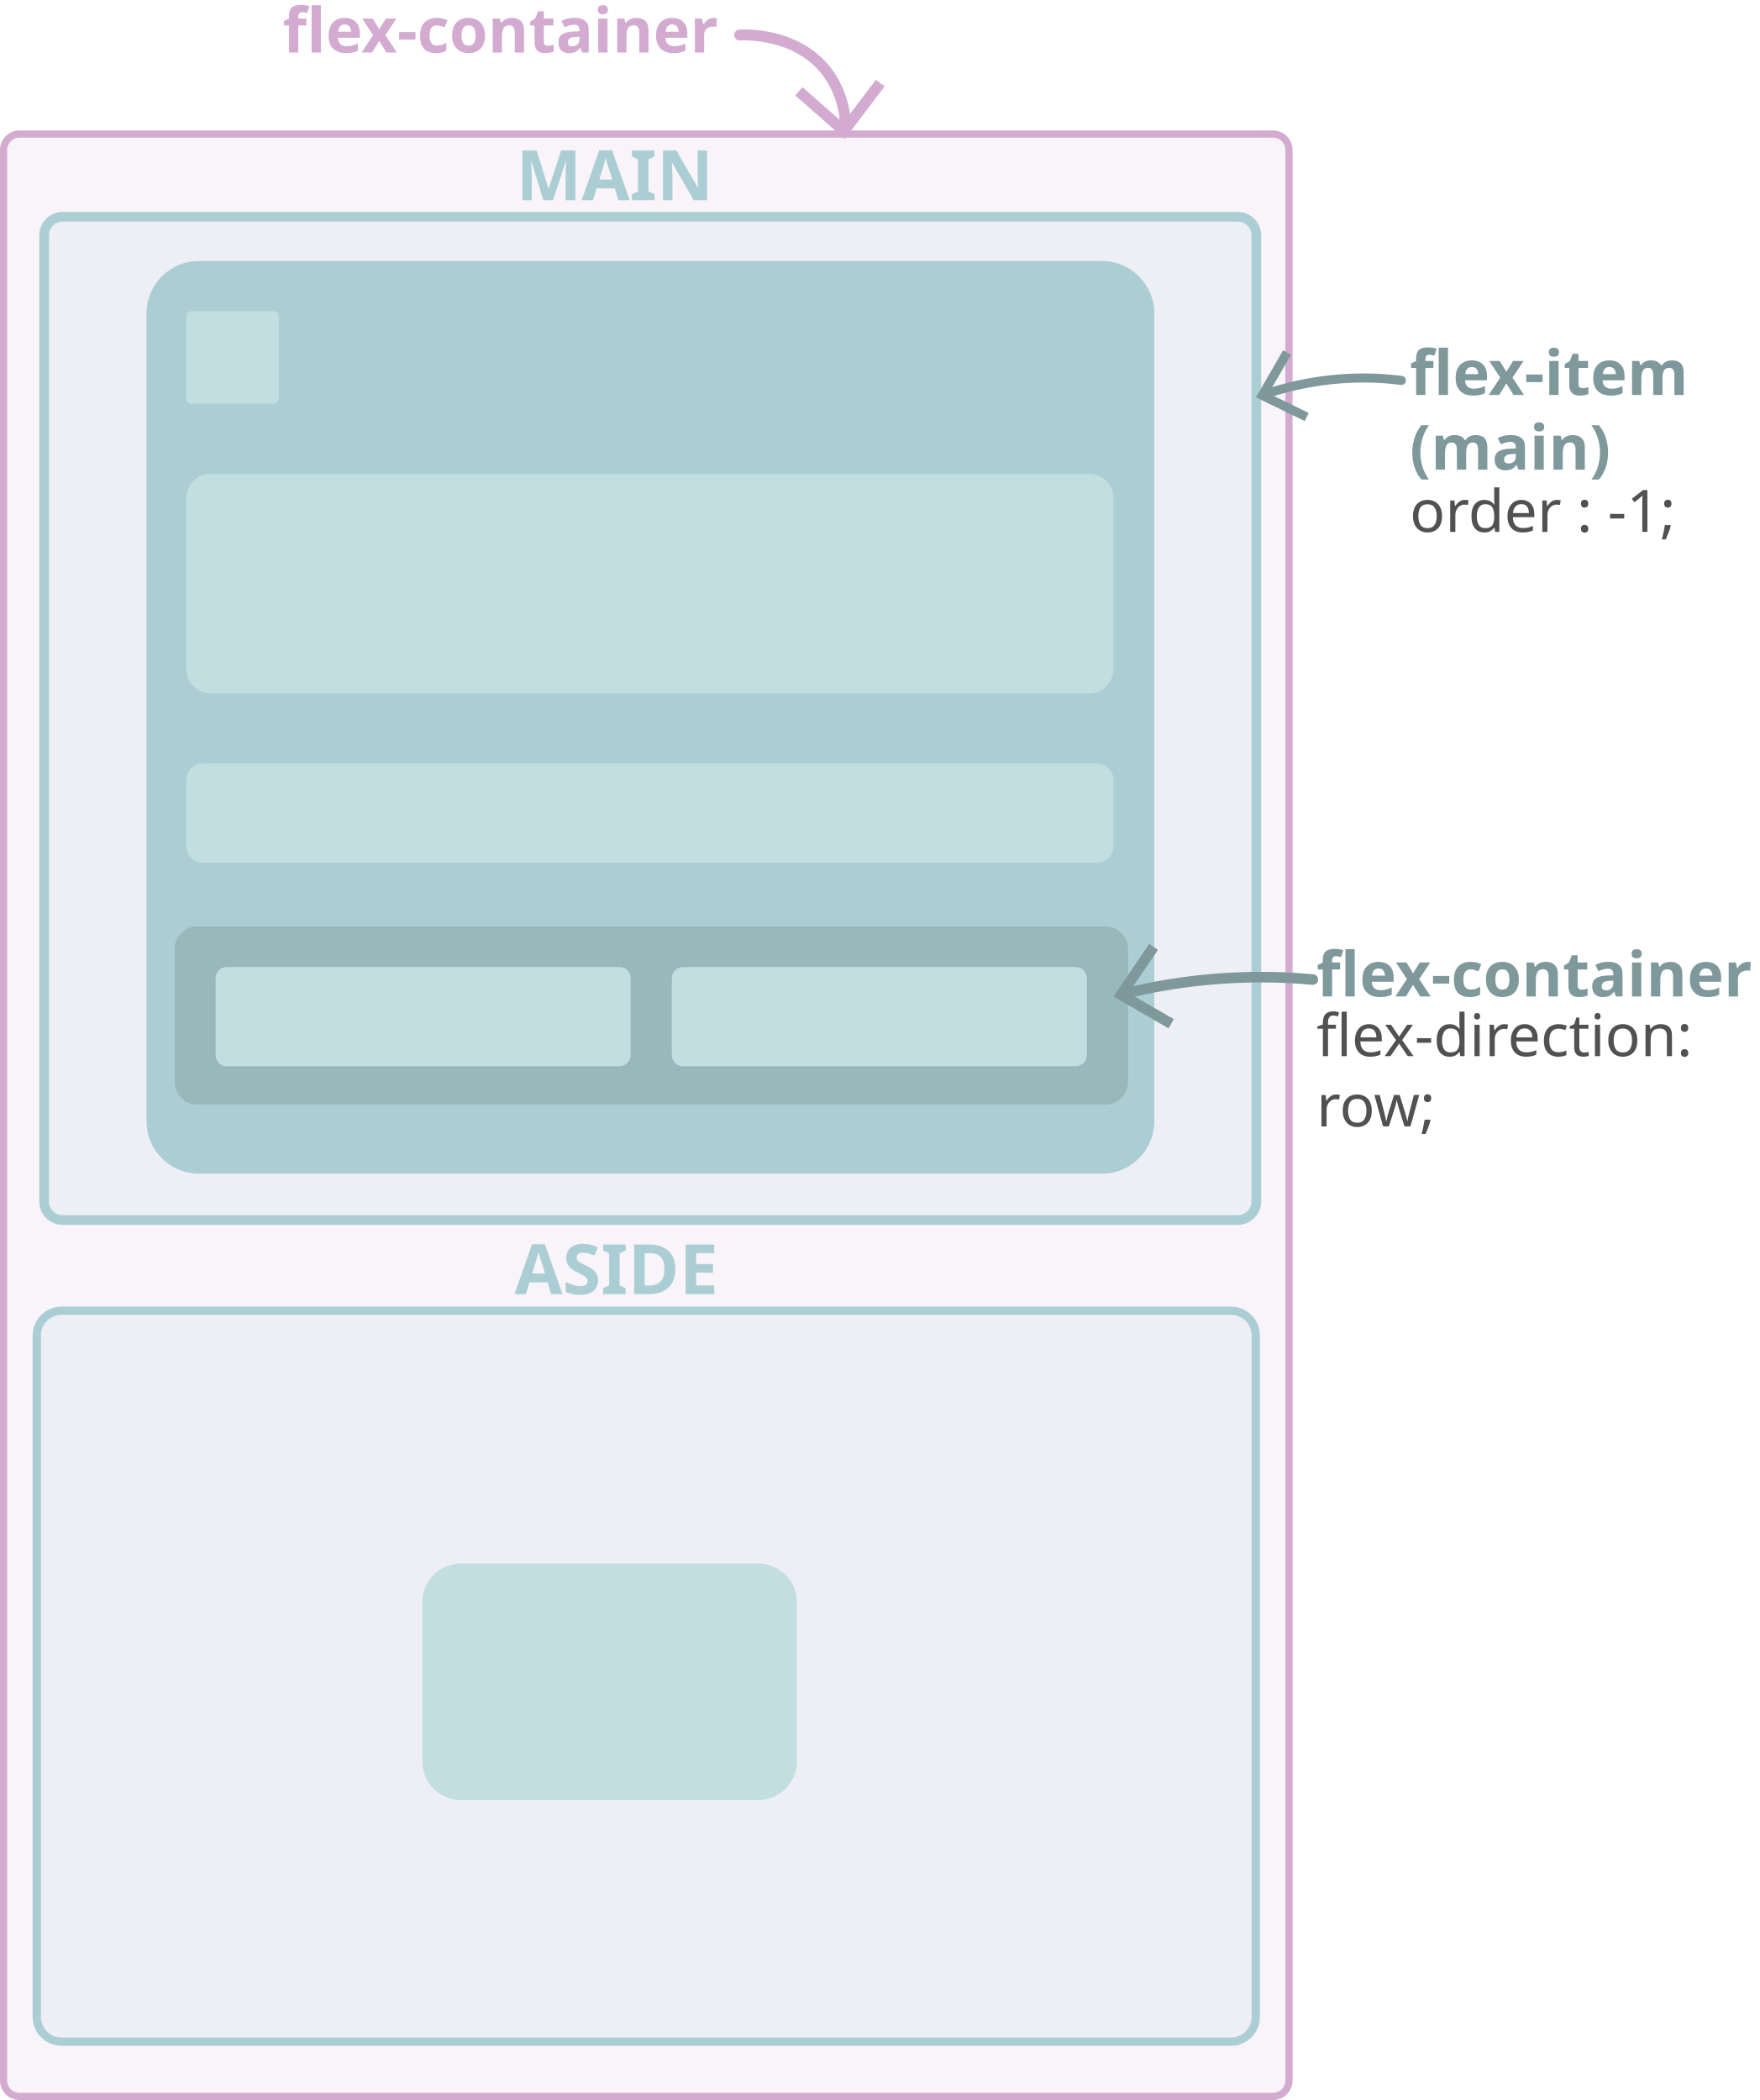
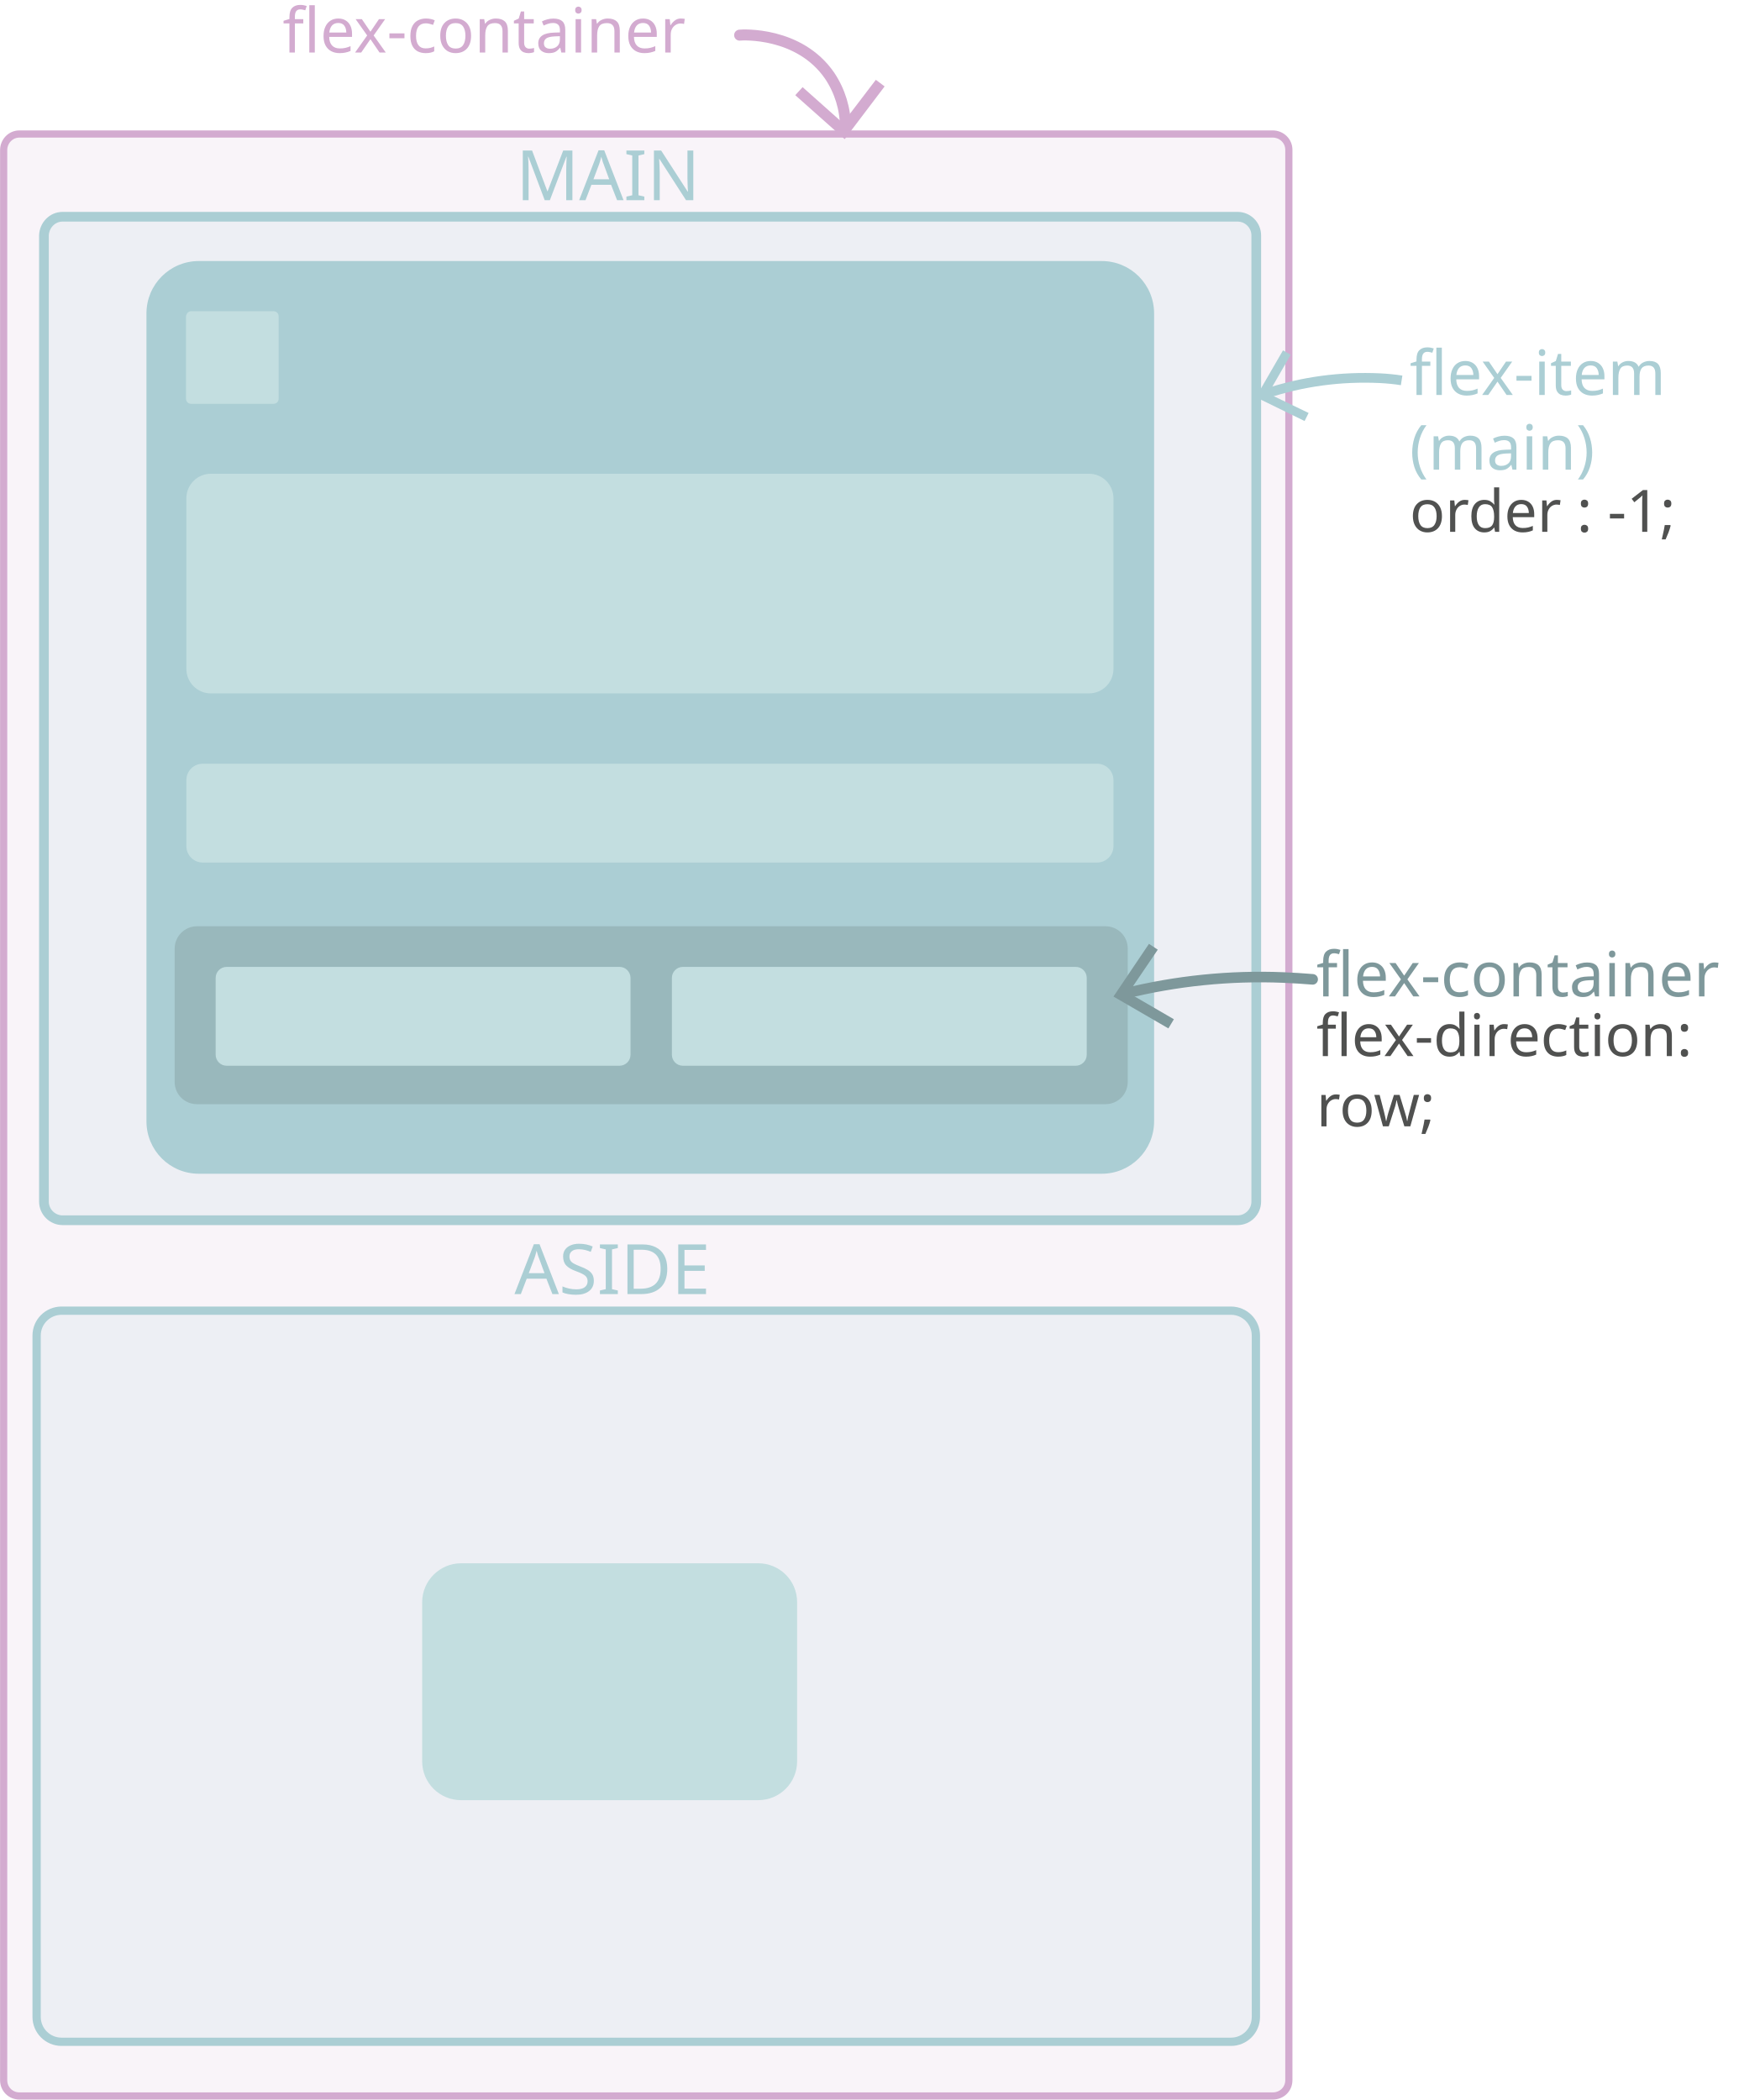
- <svg xmlns="http://www.w3.org/2000/svg" viewBox="0 0 480.58 573.56">
-   <defs>
-     <style>.cls-1,.cls-15,.cls-17{fill:#d3abd0;}.cls-1{opacity:0.13;}.cls-2,.cls-3,.cls-6{fill:#abced4;}.cls-2{opacity:0.15;}.cls-4{fill:#99b8bc;}.cls-10,.cls-12,.cls-13,.cls-16,.cls-5,.cls-7{fill:none;stroke-miterlimit:10;}.cls-13,.cls-5{stroke:#abced4;}.cls-5{stroke-width:2.65px;}.cls-6{font-size:19px;}.cls-15,.cls-6,.cls-9{font-family:Co-ext-Bold, Co Text ;font-weight:700;}.cls-16,.cls-7{stroke:#d3abd0;}.cls-7{stroke-width:1.96px;}.cls-8{font-size:16px;fill:#505150;font-family:Co-Text-Light, Co Text ;font-weight:300;}.cls-15,.cls-9{font-size:17px;}.cls-11,.cls-9{fill:#7e989b;}.cls-10,.cls-12{stroke:#7e989b;}.cls-10,.cls-12,.cls-16{stroke-linecap:round;}.cls-10{stroke-width:2.47px;}.cls-12{stroke-width:2.89px;}.cls-13{stroke-width:2.26px;}.cls-14{fill:#c3dee0;}.cls-16{stroke-width:3px;}</style>
-   </defs>
-   <g id="Layer_2" data-name="Layer 2">
-     <g id="Layer_1-2" data-name="Layer 1">
-       <rect class="cls-1" x="0.98" y="36.61" width="351.03" height="535.97" rx="4.35" />
-       <rect class="cls-2" x="12.05" y="59.2" width="331.04" height="274.02" rx="5.07" />
-       <rect class="cls-2" x="10.04" y="357.99" width="332.91" height="199.64" rx="6.77" />
-       <rect class="cls-3" x="40.02" y="71.29" width="275.21" height="249.26" rx="14.3" />
-       <rect class="cls-4" x="47.7" y="253.02" width="260.37" height="48.66" rx="6.14" />
-       <rect class="cls-5" x="12.05" y="59.2" width="331.04" height="274.02" rx="5.07" />
-       <text class="cls-6" transform="translate(140.51 353.47)">ASIDE</text>
-       <text class="cls-6" transform="translate(140.94 54.68)">MAIN</text>
-       <rect class="cls-7" x="0.98" y="36.61" width="351.03" height="535.97" rx="4.35" />
-       <text class="cls-8" transform="translate(359.52 288.46)">flex-direction:<tspan x="0" y="19.2">row;</tspan>
-       </text>
-       <text class="cls-8" transform="translate(385 145.27)">order : -1; </text>
-       <text class="cls-9" transform="translate(385 107.88)">flex-item<tspan x="0" y="20.4">(main)</tspan>
-       </text>
-       <path class="cls-10" d="M345.5,107.64a84.83,84.83,0,0,1,31.35-4.29q3,.18,5.86.55" />
-       <polygon class="cls-11" points="356.32 115 357.4 112.78 346.44 107.46 352.55 96.92 350.41 95.68 342.98 108.52 356.32 115" />
-       <text class="cls-9" transform="translate(359.52 272.16)">flex-container</text>
-       <path class="cls-12" d="M307.11,271.39A156.68,156.68,0,0,1,350.52,267c2.73.11,5.41.3,8,.54" />
-       <polygon class="cls-11" points="319.11 280.86 320.56 278.35 308.21 271.22 316.23 259.42 313.84 257.8 304.08 272.17 319.11 280.86" />
-       <rect class="cls-13" x="10.04" y="357.99" width="332.91" height="199.64" rx="6.77" />
-       <rect class="cls-14" x="115.34" y="427.04" width="102.28" height="64.61" rx="10.56" />
-       <rect class="cls-14" x="50.86" y="85.01" width="25.24" height="25.24" rx="1.38" />
-       <rect class="cls-14" x="50.86" y="129.39" width="253.21" height="60.03" rx="6.73" />
-       <rect class="cls-14" x="50.86" y="208.55" width="253.21" height="27.08" rx="4.52" />
-       <rect class="cls-14" x="58.87" y="264.13" width="113.35" height="27.08" rx="3.02" />
-       <rect class="cls-14" x="183.47" y="264.13" width="113.35" height="27.08" rx="3.02" />
-       <text class="cls-15" transform="translate(77.19 14.34)">flex-container</text>
-       <path class="cls-16" d="M202,9.57c.74-.06,16.33-1,24.58,11.08a25.53,25.53,0,0,1,4.3,14.06" />
-       <polygon class="cls-17" points="217.17 26.05 219.16 23.8 230.25 33.58 239.2 21.79 241.59 23.61 230.69 37.96 217.17 26.05" />
+ <svg xmlns="http://www.w3.org/2000/svg" version="1.1" id="Layer_1" x="0px" y="0px" viewBox="0 0 480.6 573.6" style="enable-background:new 0 0 480.6 573.6;" xml:space="preserve">
+   <style type="text/css">
+ 	.st0{opacity:0.13;fill:#D3ABD0;enable-background:new    ;}
+ 	.st1{opacity:0.15;fill:#ABCED4;enable-background:new    ;}
+ 	.st2{fill:#ABCED4;}
+ 	.st3{fill:#99B8BC;}
+ 	.st4{fill:none;stroke:#ABCED4;stroke-width:2.65;stroke-miterlimit:10;}
+ 	.st5{font-family:'Co-ext-Bold';}
+ 	.st6{font-size:19px;}
+ 	.st7{fill:none;stroke:#D3ABD0;stroke-width:1.96;stroke-miterlimit:10;}
+ 	.st8{fill:#505150;}
+ 	.st9{font-family:'Co-Text-Light';}
+ 	.st10{font-size:16px;}
+ 	.st11{font-size:17px;}
+ 	.st12{fill:#7E989B;}
+ 	.st13{fill:none;stroke:#7E989B;stroke-width:2.89;stroke-linecap:round;stroke-miterlimit:10;}
+ 	.st14{fill:none;stroke:#ABCED4;stroke-width:2.26;stroke-miterlimit:10;}
+ 	.st15{fill:#C3DEE0;}
+ 	.st16{fill:#D3ABD0;}
+ 	.st17{fill:none;stroke:#D3ABD0;stroke-width:3;stroke-linecap:round;stroke-miterlimit:10;}
+ </style>
+   <g id="Layer_2_1_">
+     <g id="Layer_1-2">
+       <path class="st0" d="M5.3,36.6h342.3c2.4,0,4.4,1.9,4.4,4.3v527.3c0,2.4-1.9,4.3-4.4,4.3H5.3c-2.4,0-4.3-1.9-4.3-4.3V41    C1,38.6,2.9,36.6,5.3,36.6z" />
+       <path class="st1" d="M17.1,59.2H338c2.8,0,5.1,2.3,5.1,5.1v263.9c0,2.8-2.3,5.1-5.1,5.1H17.1c-2.8,0-5.1-2.3-5.1-5.1V64.3    C12.1,61.5,14.3,59.2,17.1,59.2z" />
+       <path class="st1" d="M16.8,358h319.4c3.7,0,6.8,3,6.8,6.8v186.1c0,3.7-3,6.8-6.8,6.8H16.8c-3.7,0-6.8-3-6.8-6.8V364.8    C10,361,13.1,358,16.8,358z" />
+       <path class="st2" d="M54.3,71.3h246.6c7.9,0,14.3,6.4,14.3,14.3v220.7c0,7.9-6.4,14.3-14.3,14.3H54.3c-7.9,0-14.3-6.4-14.3-14.3    V85.6C40,77.7,46.4,71.3,54.3,71.3z" />
+       <path class="st3" d="M53.8,253h248.1c3.4,0,6.1,2.7,6.1,6.1v36.4c0,3.4-2.7,6.1-6.1,6.1H53.8c-3.4,0-6.1-2.7-6.1-6.1v-36.4    C47.7,255.8,50.4,253,53.8,253z" />
+       <path class="st4" d="M17.1,59.2H338c2.8,0,5.1,2.3,5.1,5.1v263.9c0,2.8-2.3,5.1-5.1,5.1H17.1c-2.8,0-5.1-2.3-5.1-5.1V64.3    C12.1,61.5,14.3,59.2,17.1,59.2z" />
+       <text transform="matrix(1 0 0 1 140.51 353.47)" class="st2 st5 st6">ASIDE</text>
+       <text transform="matrix(1 0 0 1 140.94 54.68)" class="st2 st5 st6">MAIN</text>
+       <path class="st7" d="M5.3,36.6h342.3c2.4,0,4.4,1.9,4.4,4.3v527.3c0,2.4-1.9,4.3-4.4,4.3H5.3c-2.4,0-4.3-1.9-4.3-4.3V41    C1,38.6,2.9,36.6,5.3,36.6z" />
+       <text transform="matrix(1 0 0 1 359.52 288.46)" class="st8 st9 st10">flex-direction:</text>
+       <text transform="matrix(1 0 0 1 359.52 307.66)" class="st8 st9 st10">row;</text>
+       <text transform="matrix(1 0 0 1 385 145.27)" class="st8 st9 st10">order : -1;</text>
+       <text transform="matrix(1 0 0 1 385 107.88)" class="st2 st5 st11">flex-item</text>
+       <text transform="matrix(1 0 0 1 385 128.28)" class="st2 st5 st11">(main)</text>
+       <path class="st4" d="M345.5,107.6c10.1-3.4,20.7-4.8,31.4-4.3c2,0.1,4,0.3,5.9,0.6" />
+       <polygon class="st2" points="356.3,115 357.4,112.8 346.4,107.5 352.5,96.9 350.4,95.7 343,108.5   " />
+       <text transform="matrix(1 0 0 1 359.52 272.16)" class="st12 st5 st11">flex-container</text>
+       <path class="st13" d="M307.1,271.4c14.2-3.5,28.8-5,43.4-4.4c2.7,0.1,5.4,0.3,8,0.5" />
+       <polygon class="st12" points="319.1,280.9 320.6,278.4 308.2,271.2 316.2,259.4 313.8,257.8 304.1,272.2   " />
+       <path class="st14" d="M16.8,358h319.4c3.7,0,6.8,3,6.8,6.8v186.1c0,3.7-3,6.8-6.8,6.8H16.8c-3.7,0-6.8-3-6.8-6.8V364.8    C10,361,13.1,358,16.8,358z" />
+       <path class="st15" d="M125.9,427h81.2c5.8,0,10.6,4.7,10.6,10.6v43.5c0,5.8-4.7,10.6-10.6,10.6h-81.2c-5.8,0-10.6-4.7-10.6-10.6    v-43.5C115.3,431.8,120.1,427,125.9,427z" />
+       <path class="st15" d="M52.2,85h22.5c0.8,0,1.4,0.6,1.4,1.4v22.5c0,0.8-0.6,1.4-1.4,1.4H52.2c-0.8,0-1.4-0.6-1.4-1.4V86.4    C50.9,85.6,51.5,85,52.2,85z" />
+       <path class="st15" d="M57.6,129.4h239.8c3.7,0,6.7,3,6.7,6.7v46.6c0,3.7-3,6.7-6.7,6.7H57.6c-3.7,0-6.7-3-6.7-6.7v-46.6    C50.9,132.4,53.9,129.4,57.6,129.4z" />
+       <path class="st15" d="M55.4,208.6h244.2c2.5,0,4.5,2,4.5,4.5v18c0,2.5-2,4.5-4.5,4.5H55.4c-2.5,0-4.5-2-4.5-4.5v-18    C50.9,210.6,52.9,208.6,55.4,208.6z" />
+       <path class="st15" d="M61.9,264.1h107.3c1.7,0,3,1.4,3,3v21c0,1.7-1.4,3-3,3H61.9c-1.7,0-3-1.4-3-3v-21    C58.9,265.5,60.2,264.1,61.9,264.1z" />
+       <path class="st15" d="M186.5,264.1h107.3c1.7,0,3,1.4,3,3v21c0,1.7-1.4,3-3,3H186.5c-1.7,0-3-1.4-3-3v-21    C183.5,265.5,184.8,264.1,186.5,264.1z" />
+       <text transform="matrix(1 0 0 1 77.19 14.34)" class="st16 st5 st11">flex-container</text>
+       <path class="st17" d="M202,9.6c0.7-0.1,16.3-1,24.6,11.1c2.8,4.2,4.3,9.1,4.3,14.1" />
+       <polygon class="st16" points="217.2,26 219.2,23.8 230.2,33.6 239.2,21.8 241.6,23.6 230.7,38   " />
    </g>
  </g>
</svg>
